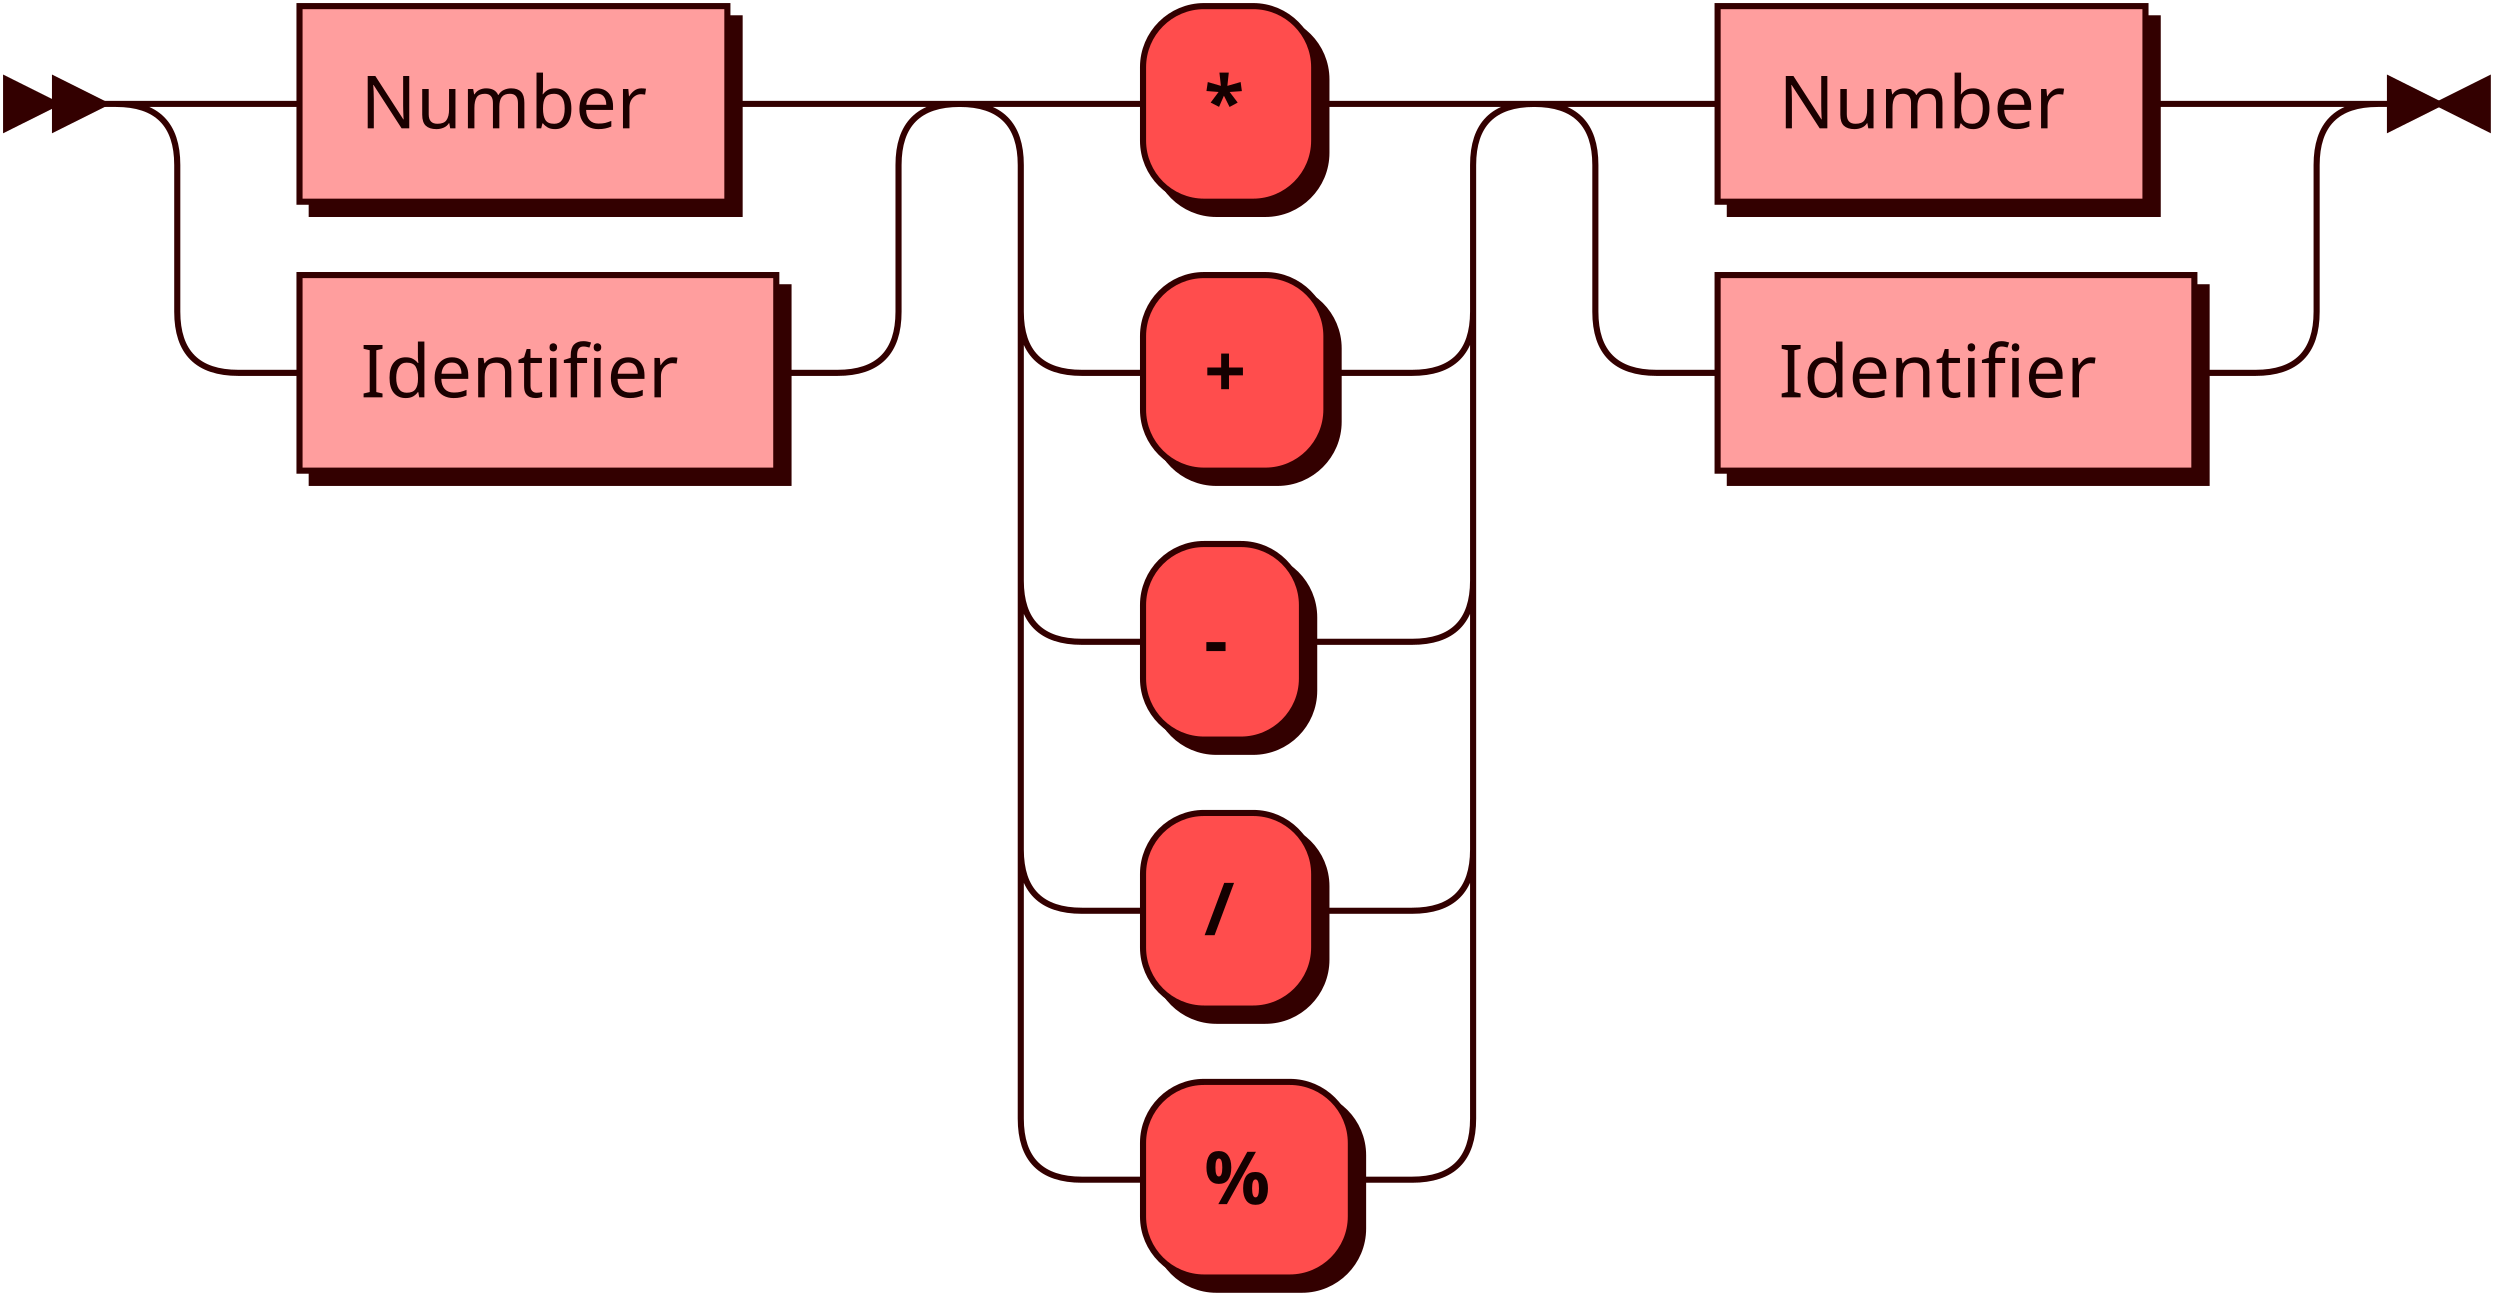
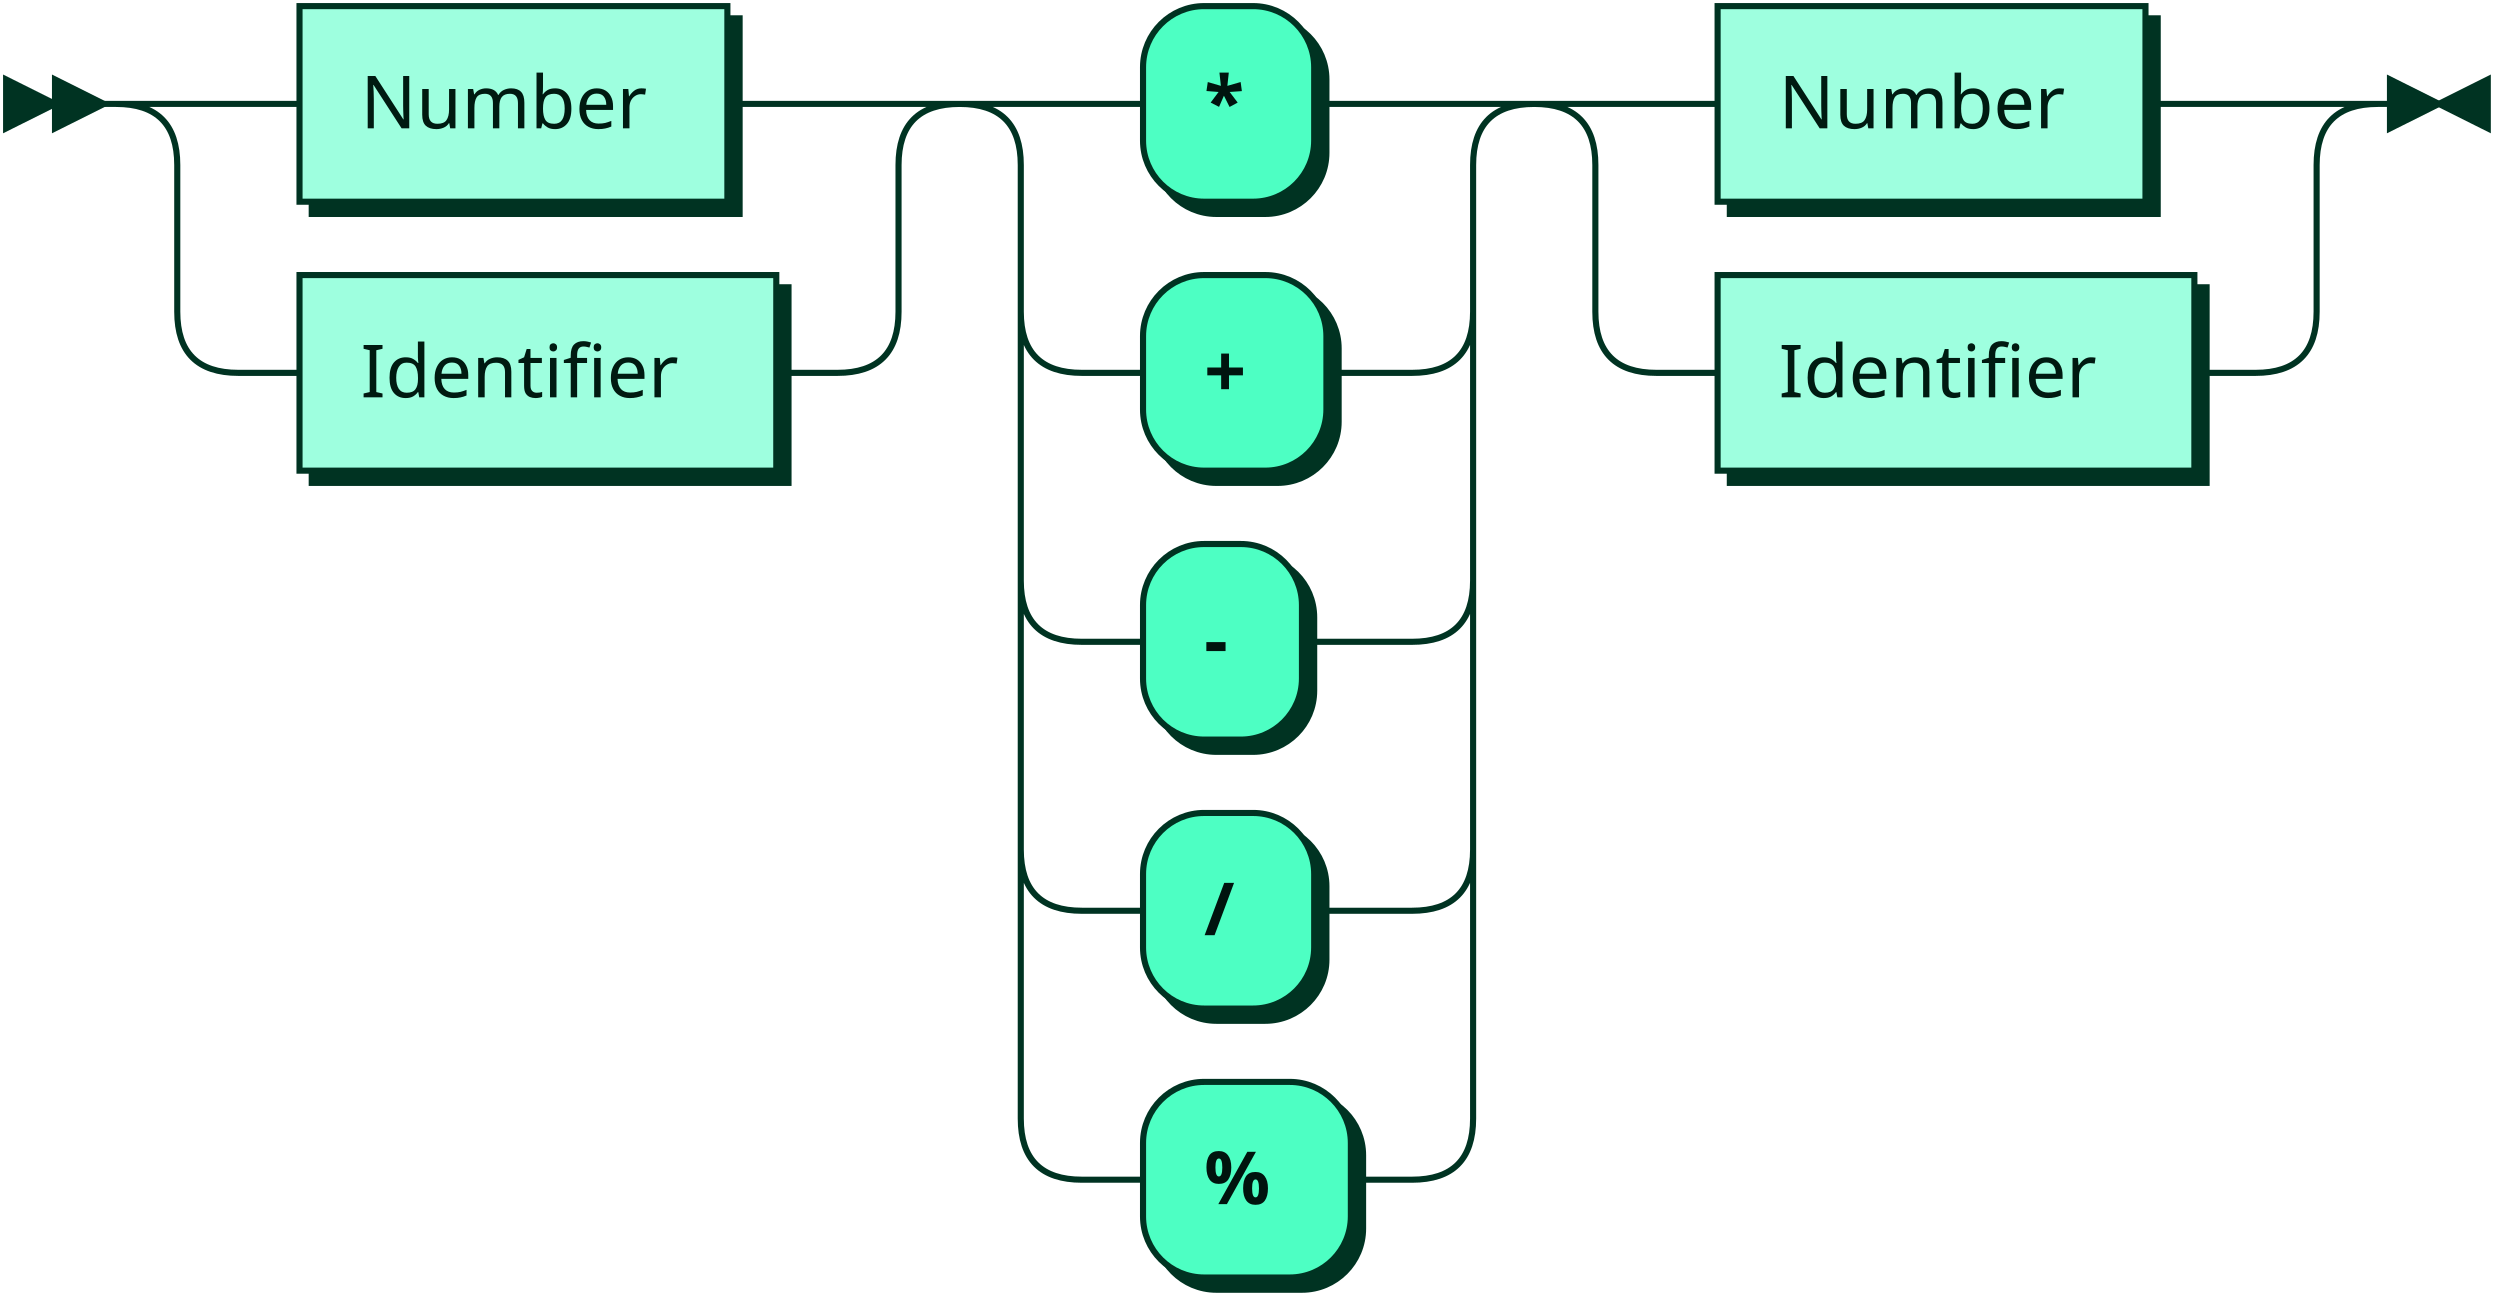
<svg xmlns="http://www.w3.org/2000/svg" xmlns:xlink="http://www.w3.org/1999/xlink" width="409" height="213">
  <defs>
    <style type="text/css">
    @namespace "http://www.w3.org/2000/svg";
-     .line                 {fill: none; stroke: #330000; stroke-width: 1;}
-     .bold-line            {stroke: #140000; shape-rendering: crispEdges; stroke-width: 2;}
-     .thin-line            {stroke: #1F0000; shape-rendering: crispEdges}
-     .filled               {fill: #330000; stroke: none;}
+     .line                 {fill: none; stroke: #003322; stroke-width: 1;}
+     .bold-line            {stroke: #00140E; shape-rendering: crispEdges; stroke-width: 2;}
+     .thin-line            {stroke: #001F14; shape-rendering: crispEdges}
+     .filled               {fill: #003322; stroke: none;}
    text.terminal         {font-family: Verdana, Sans-serif;
                            font-size: 12px;
-                             fill: #140000;
+                             fill: #00140E;
                            font-weight: bold;
                          }
    text.nonterminal      {font-family: Verdana, Sans-serif;
                            font-size: 12px;
-                             fill: #1A0000;
+                             fill: #001A11;
                            font-weight: normal;
                          }
    text.regexp           {font-family: Verdana, Sans-serif;
                            font-size: 12px;
-                             fill: #1F0000;
+                             fill: #001F14;
                            font-weight: normal;
                          }
-     rect, circle, polygon {fill: #330000; stroke: #330000;}
-     rect.terminal         {fill: #FF4D4D; stroke: #330000; stroke-width: 1;}
-     rect.nonterminal      {fill: #FF9E9E; stroke: #330000; stroke-width: 1;}
+     rect, circle, polygon {fill: #003322; stroke: #003322;}
+     rect.terminal         {fill: #4DFFC3; stroke: #003322; stroke-width: 1;}
+     rect.nonterminal      {fill: #9EFFDF; stroke: #003322; stroke-width: 1;}
    rect.text             {fill: none; stroke: none;}
-     polygon.regexp        {fill: #FFC7C7; stroke: #330000; stroke-width: 1;}
+     polygon.regexp        {fill: #C7FFEC; stroke: #003322; stroke-width: 1;}
  </style>
  </defs>
  <polygon points="9 17 1 13 1 21" />
  <polygon points="17 17 9 13 9 21" />
  <a xlink:href="#Number" xlink:title="Number">
    <rect x="51" y="3" width="70" height="32" />
    <rect x="49" y="1" width="70" height="32" class="nonterminal" />
    <text class="nonterminal" x="59" y="21">Number</text>
  </a>
  <a xlink:href="#Identifier" xlink:title="Identifier">
    <rect x="51" y="47" width="78" height="32" />
    <rect x="49" y="45" width="78" height="32" class="nonterminal" />
    <text class="nonterminal" x="59" y="65">Identifier</text>
  </a>
  <rect x="189" y="3" width="28" height="32" rx="10" />
  <rect x="187" y="1" width="28" height="32" class="terminal" rx="10" />
  <text class="terminal" x="197" y="21">*</text>
  <rect x="189" y="47" width="30" height="32" rx="10" />
  <rect x="187" y="45" width="30" height="32" class="terminal" rx="10" />
  <text class="terminal" x="197" y="65">+</text>
  <rect x="189" y="91" width="26" height="32" rx="10" />
  <rect x="187" y="89" width="26" height="32" class="terminal" rx="10" />
  <text class="terminal" x="197" y="109">-</text>
  <rect x="189" y="135" width="28" height="32" rx="10" />
  <rect x="187" y="133" width="28" height="32" class="terminal" rx="10" />
  <text class="terminal" x="197" y="153">/</text>
  <rect x="189" y="179" width="34" height="32" rx="10" />
  <rect x="187" y="177" width="34" height="32" class="terminal" rx="10" />
  <text class="terminal" x="197" y="197">%</text>
  <a xlink:href="#Number" xlink:title="Number">
    <rect x="283" y="3" width="70" height="32" />
    <rect x="281" y="1" width="70" height="32" class="nonterminal" />
    <text class="nonterminal" x="291" y="21">Number</text>
  </a>
  <a xlink:href="#Identifier" xlink:title="Identifier">
    <rect x="283" y="47" width="78" height="32" />
    <rect x="281" y="45" width="78" height="32" class="nonterminal" />
    <text class="nonterminal" x="291" y="65">Identifier</text>
  </a>
  <path class="line" d="m17 17 h2 m20 0 h10 m70 0 h10 m0 0 h8 m-118 0 h20 m98 0 h20 m-138 0 q10 0 10 10 m118 0 q0 -10 10 -10 m-128 10 v24 m118 0 v-24 m-118 24 q0 10 10 10 m98 0 q10 0 10 -10 m-108 10 h10 m78 0 h10 m40 -44 h10 m28 0 h10 m0 0 h6 m-74 0 h20 m54 0 h20 m-94 0 q10 0 10 10 m74 0 q0 -10 10 -10 m-84 10 v24 m74 0 v-24 m-74 24 q0 10 10 10 m54 0 q10 0 10 -10 m-64 10 h10 m30 0 h10 m0 0 h4 m-64 -10 v20 m74 0 v-20 m-74 20 v24 m74 0 v-24 m-74 24 q0 10 10 10 m54 0 q10 0 10 -10 m-64 10 h10 m26 0 h10 m0 0 h8 m-64 -10 v20 m74 0 v-20 m-74 20 v24 m74 0 v-24 m-74 24 q0 10 10 10 m54 0 q10 0 10 -10 m-64 10 h10 m28 0 h10 m0 0 h6 m-64 -10 v20 m74 0 v-20 m-74 20 v24 m74 0 v-24 m-74 24 q0 10 10 10 m54 0 q10 0 10 -10 m-64 10 h10 m34 0 h10 m40 -176 h10 m70 0 h10 m0 0 h8 m-118 0 h20 m98 0 h20 m-138 0 q10 0 10 10 m118 0 q0 -10 10 -10 m-128 10 v24 m118 0 v-24 m-118 24 q0 10 10 10 m98 0 q10 0 10 -10 m-108 10 h10 m78 0 h10 m23 -44 h-3" />
  <polygon points="399 17 407 13 407 21" />
  <polygon points="399 17 391 13 391 21" />
</svg>
